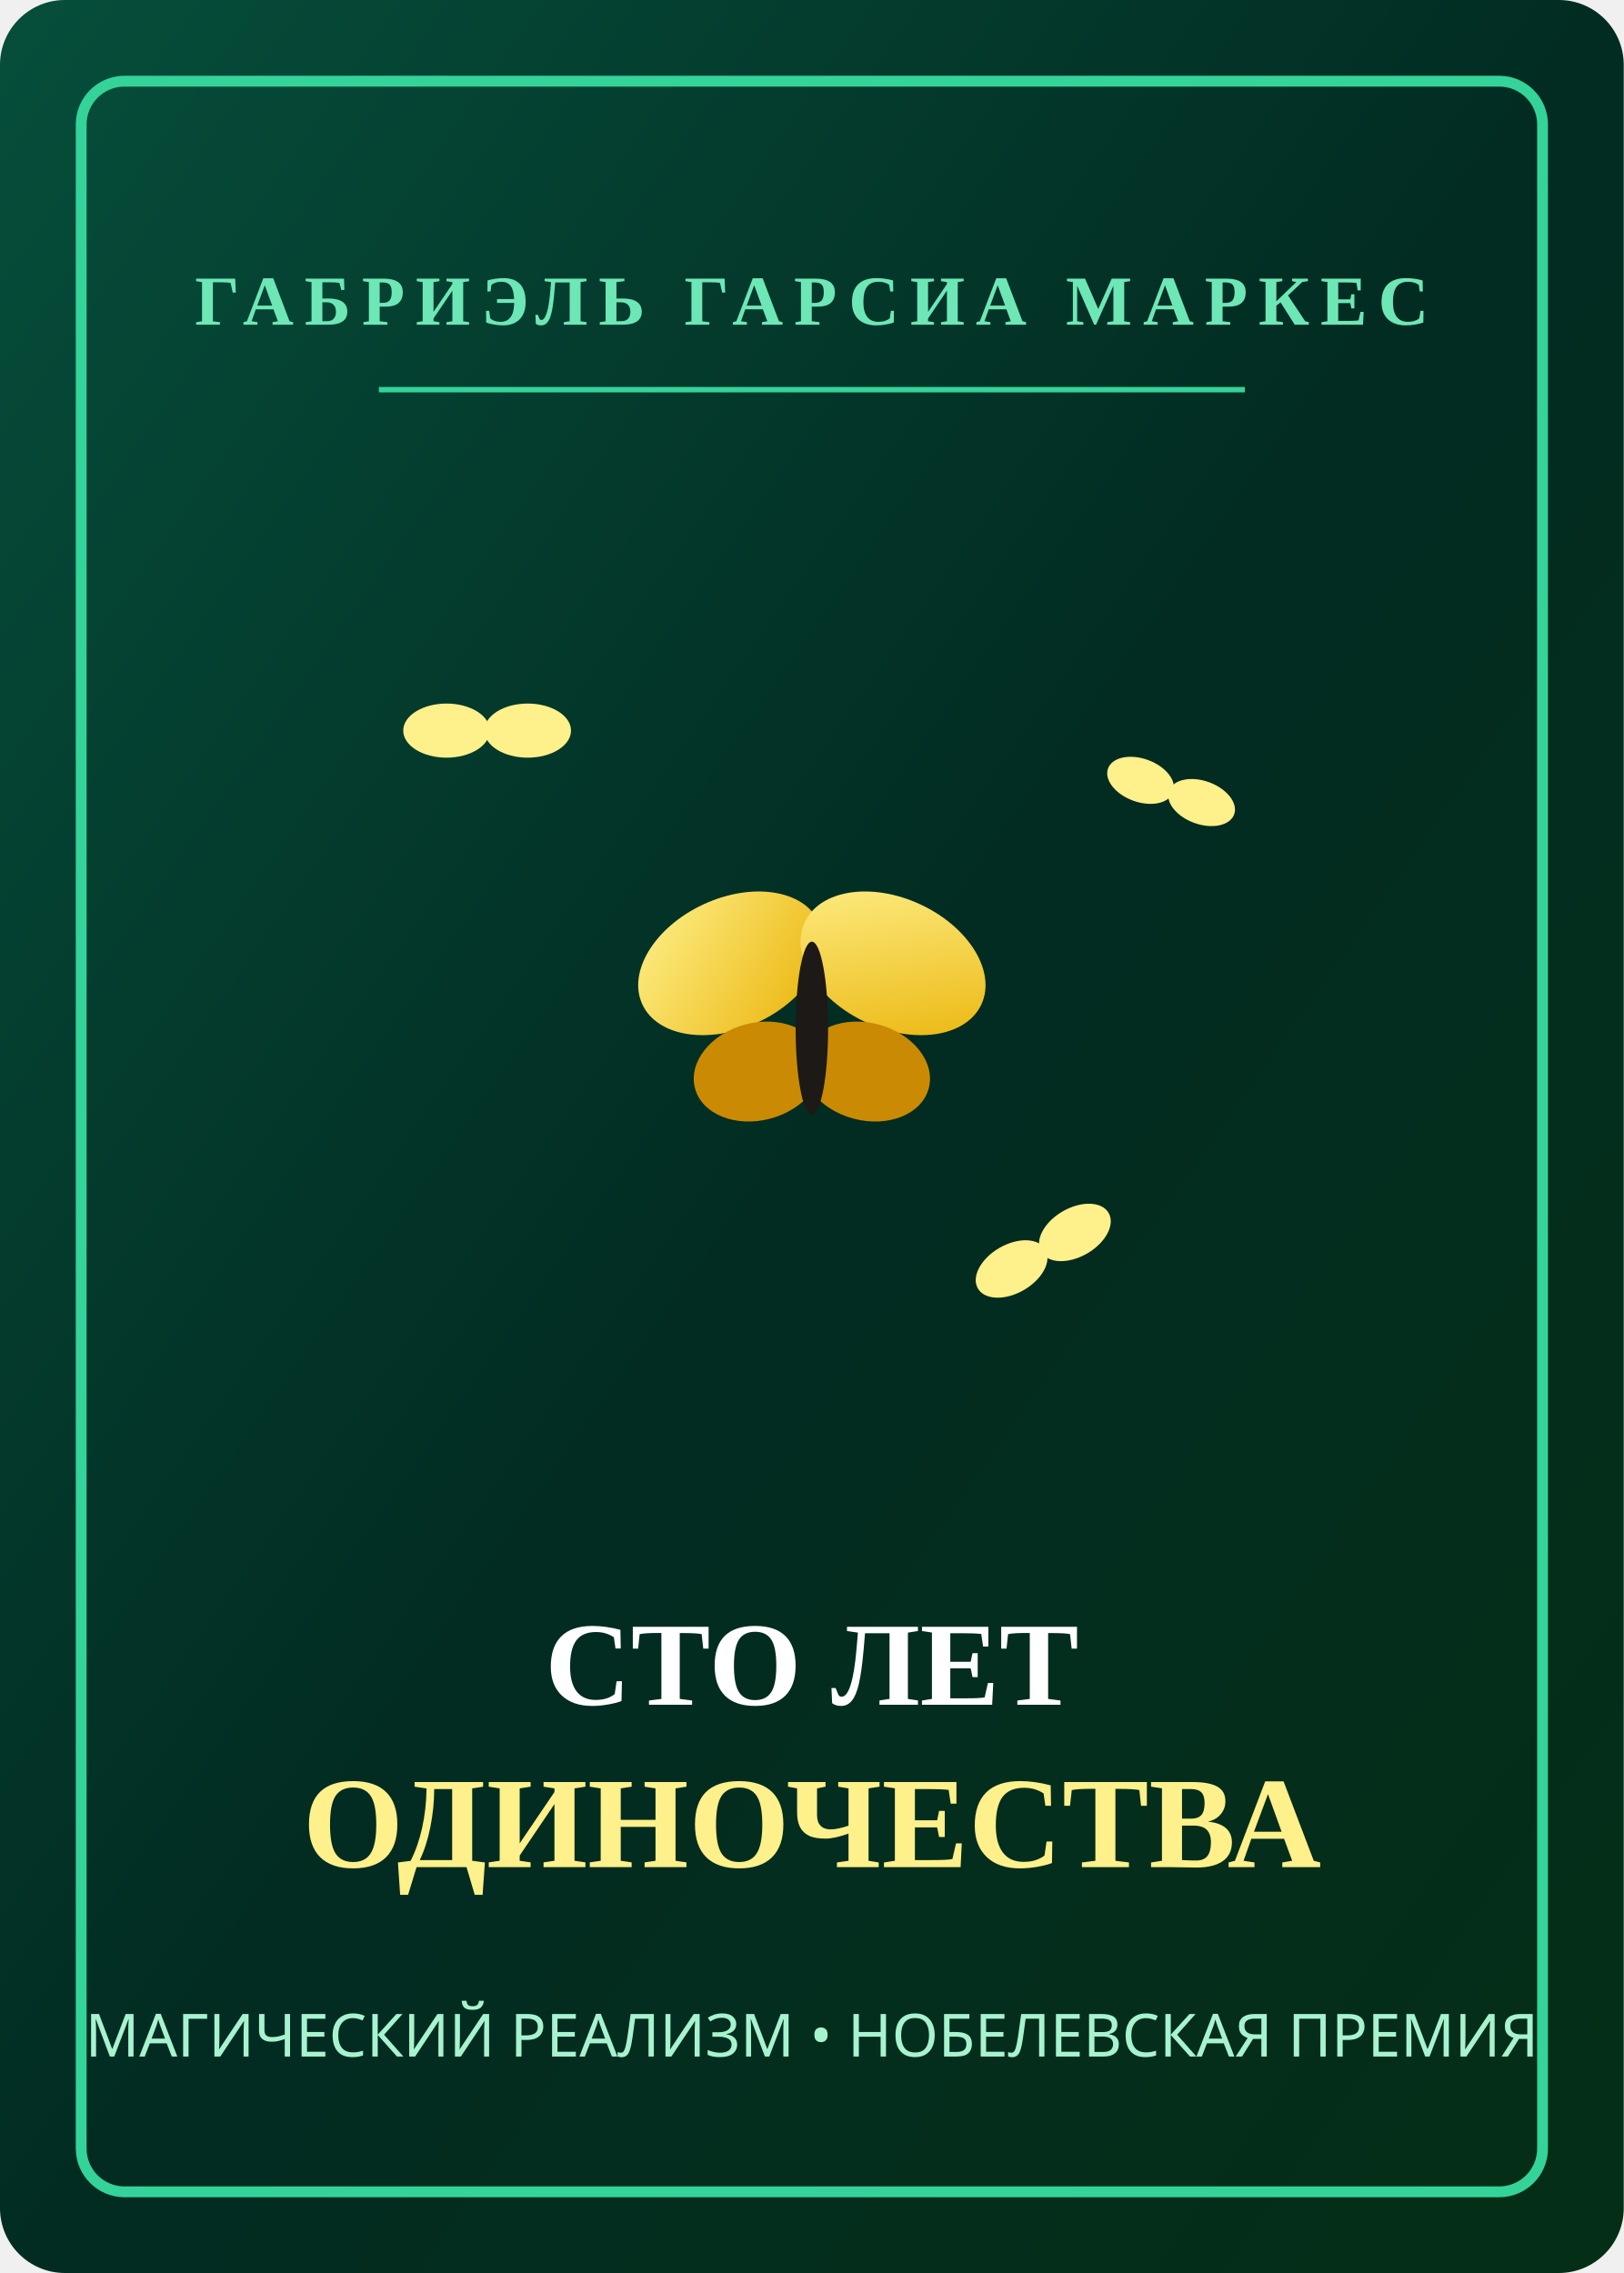
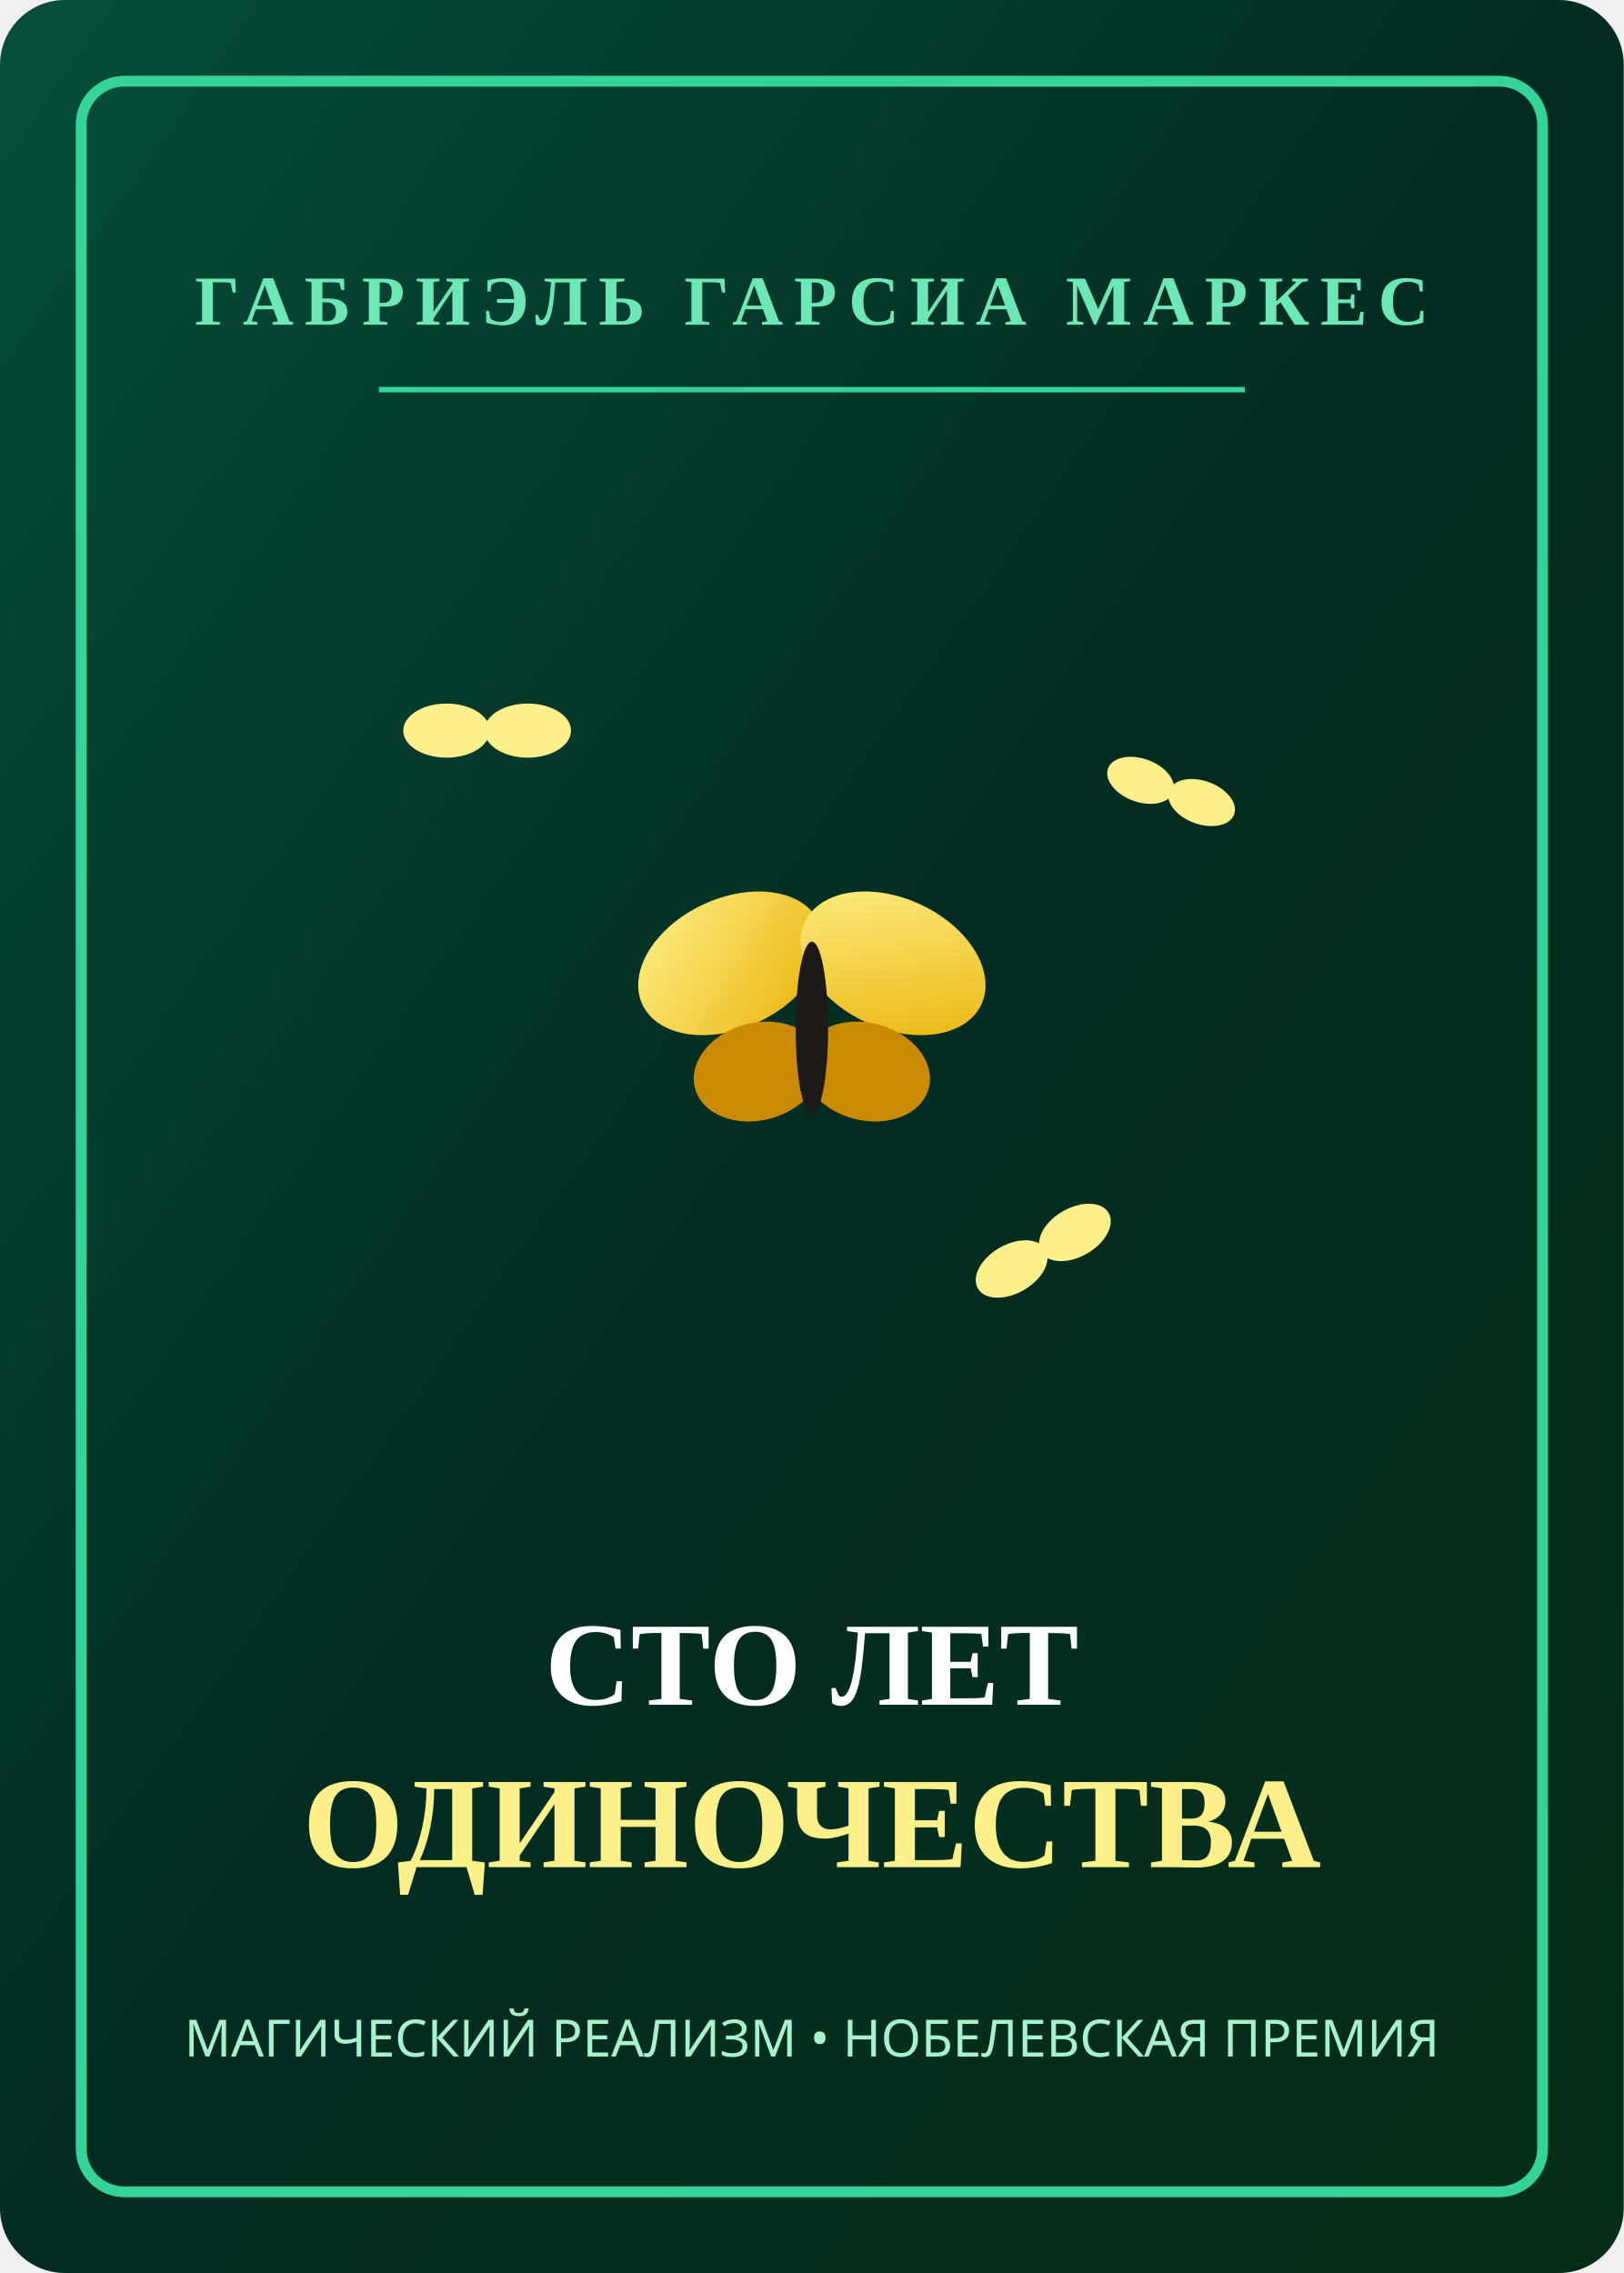
<svg xmlns="http://www.w3.org/2000/svg" viewBox="0 0 300 420" width="300" height="420">
  <defs>
    <linearGradient id="bgSol" x1="0%" y1="0%" x2="100%" y2="100%">
      <stop offset="0%" stop-color="#064e3b" />
      <stop offset="50%" stop-color="#022c22" />
      <stop offset="100%" stop-color="#052e16" />
    </linearGradient>
    <linearGradient id="yellowButter" x1="0%" y1="0%" x2="100%" y2="100%">
      <stop offset="0%" stop-color="#fef08a" />
      <stop offset="100%" stop-color="#eab308" />
    </linearGradient>
  </defs>
  <rect width="300" height="420" rx="12" fill="url(#bgSol)" />
  <rect x="15" y="15" width="270" height="390" rx="8" fill="none" stroke="#34d399" stroke-width="2" />
  <g transform="translate(150, 190)">
    <ellipse cx="-15" cy="-12" rx="18" ry="12" fill="url(#yellowButter)" transform="rotate(-25 -15 -12)" />
    <ellipse cx="15" cy="-12" rx="18" ry="12" fill="url(#yellowButter)" transform="rotate(25 15 -12)" />
    <ellipse cx="-10" cy="8" rx="12" ry="9" fill="#ca8a04" transform="rotate(-15 -10 8)" />
    <ellipse cx="10" cy="8" rx="12" ry="9" fill="#ca8a04" transform="rotate(15 10 8)" />
    <ellipse cx="0" cy="0" rx="3" ry="16" fill="#1c1917" />
    <g transform="translate(-60, -50) scale(0.5)">
      <ellipse cx="-15" cy="-10" rx="16" ry="10" fill="#fef08a" />
      <ellipse cx="15" cy="-10" rx="16" ry="10" fill="#fef08a" />
    </g>
    <g transform="translate(65, -40) scale(0.4) rotate(20)">
      <ellipse cx="-15" cy="-10" rx="16" ry="10" fill="#fef08a" />
      <ellipse cx="15" cy="-10" rx="16" ry="10" fill="#fef08a" />
    </g>
    <g transform="translate(45, 45) scale(0.45) rotate(-30)">
      <ellipse cx="-15" cy="-10" rx="16" ry="10" fill="#fef08a" />
      <ellipse cx="15" cy="-10" rx="16" ry="10" fill="#fef08a" />
    </g>
  </g>
  <text x="150" y="60" font-family="'Times New Roman', serif" font-size="13" font-weight="bold" fill="#6ee7b7" text-anchor="middle" letter-spacing="2">ГАБРИЭЛЬ ГАРСИА МАРКЕС</text>
  <line x1="70" y1="72" x2="230" y2="72" stroke="#34d399" stroke-width="1" />
  <text x="150" y="315" font-family="'Times New Roman', serif" font-size="22" font-weight="bold" fill="#ffffff" text-anchor="middle">СТО ЛЕТ</text>
  <text x="150" y="345" font-family="'Times New Roman', serif" font-size="24" font-weight="bold" fill="#fef08a" text-anchor="middle">ОДИНОЧЕСТВА</text>
-   <text x="150" y="380" font-family="sans-serif" font-size="11" fill="#a7f3d0" text-anchor="middle">МАГИЧЕСКИЙ РЕАЛИЗМ • НОБЕЛЕВСКАЯ ПРЕМИЯ</text>
+   <text x="150" y="380" font-family="sans-serif" font-size="9.5" fill="#a7f3d0" text-anchor="middle">МАГИЧЕСКИЙ РЕАЛИЗМ • НОБЕЛЕВСКАЯ ПРЕМИЯ</text>
</svg>
